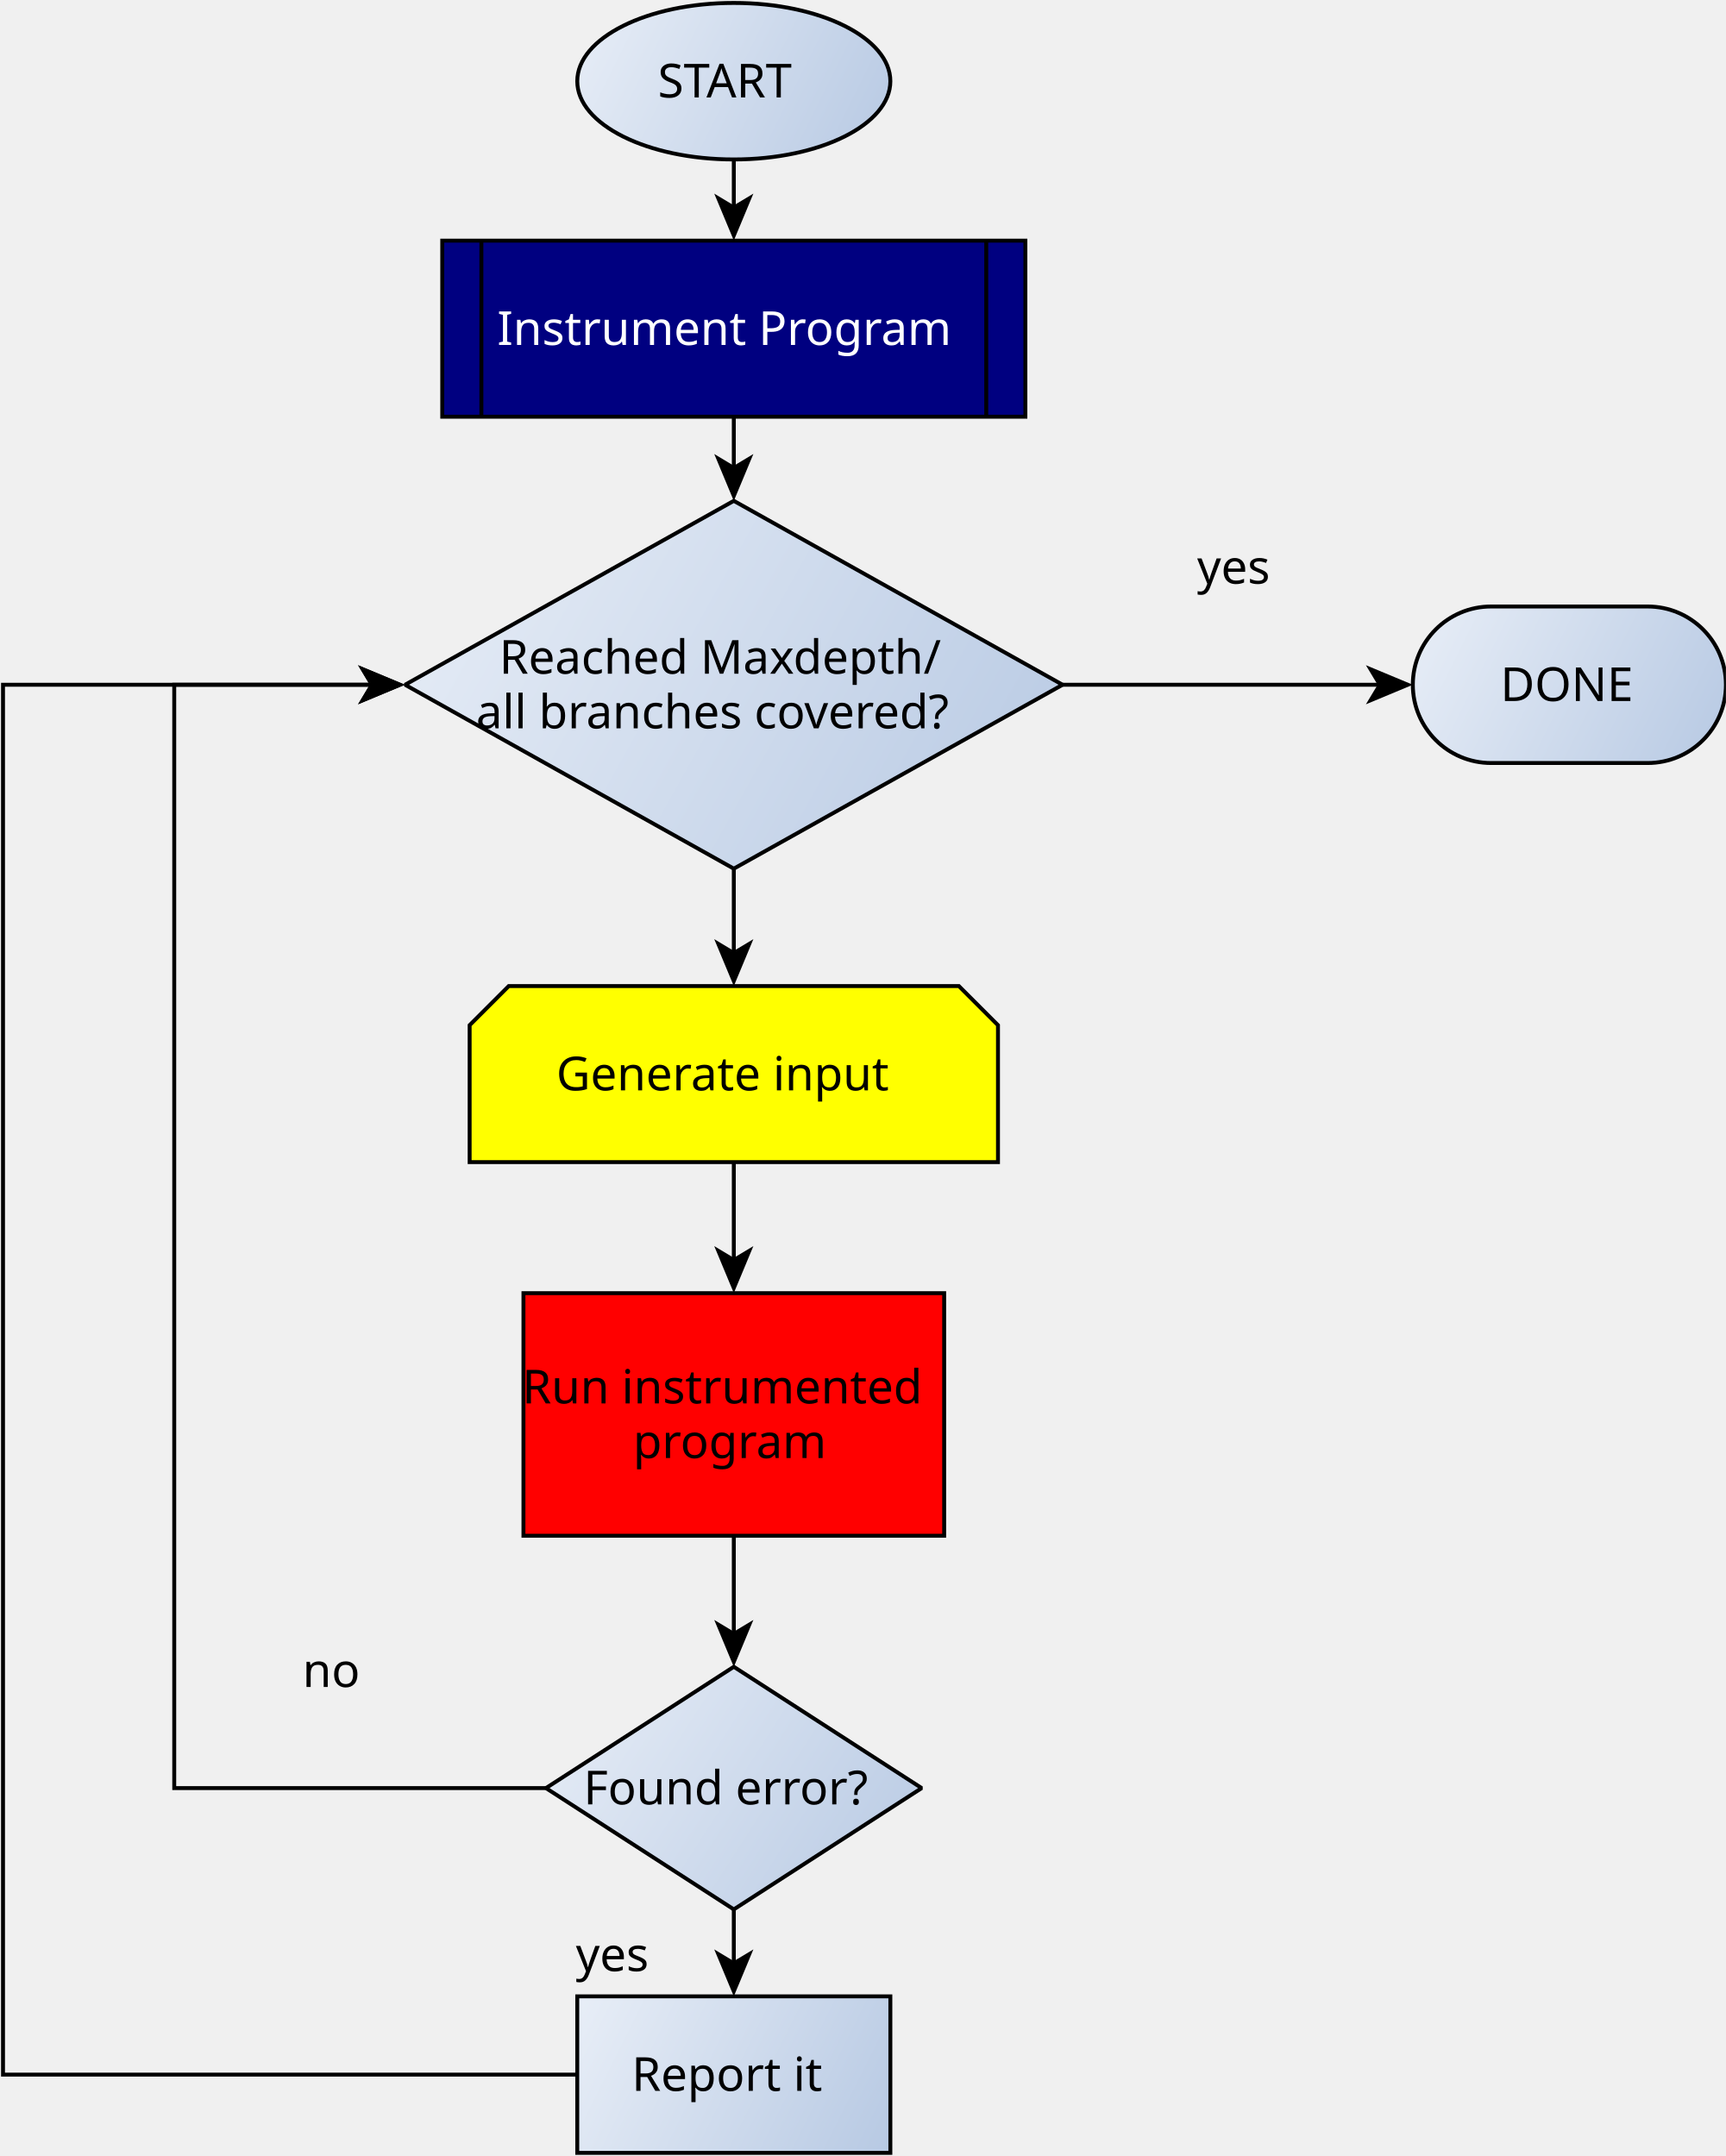
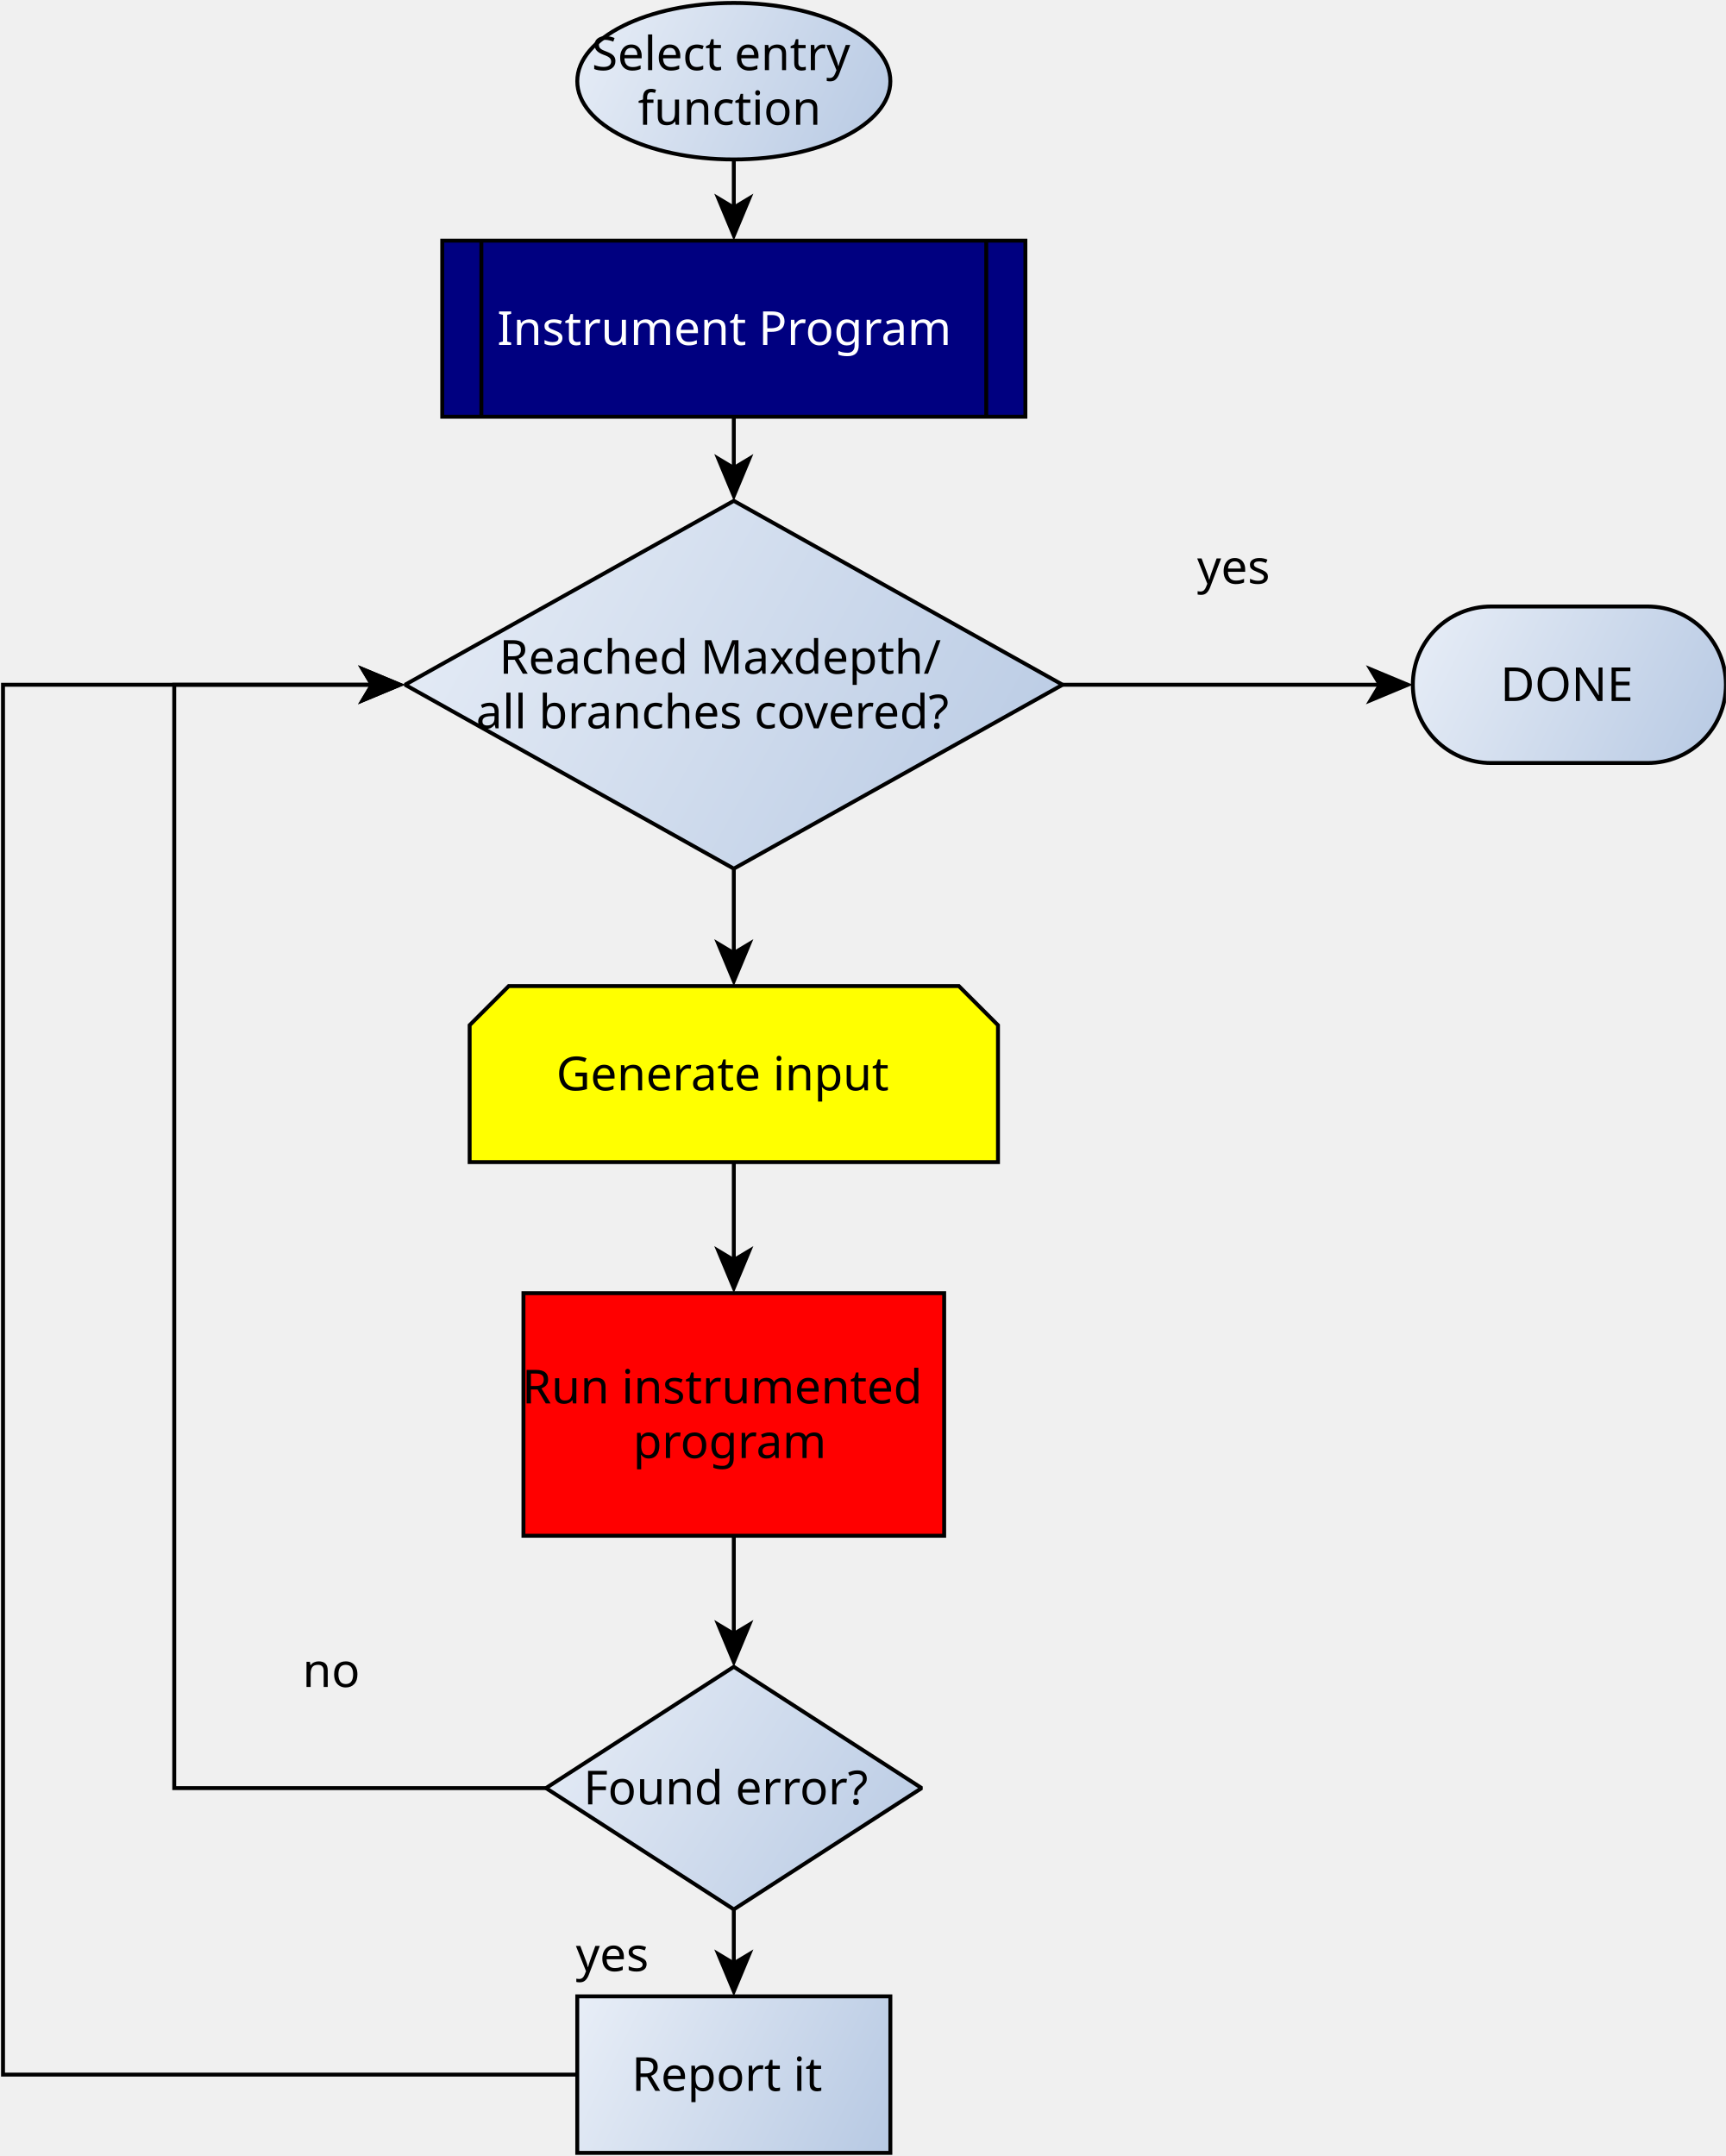
<svg xmlns="http://www.w3.org/2000/svg" fill-opacity="1" color-rendering="auto" color-interpolation="auto" stroke="black" text-rendering="auto" stroke-linecap="square" width="441" stroke-miterlimit="10" stroke-opacity="1" shape-rendering="auto" fill="black" stroke-dasharray="none" font-weight="normal" stroke-width="1" height="551" font-family="'Dialog'" font-style="normal" stroke-linejoin="miter" font-size="12" stroke-dashoffset="0" image-rendering="auto">
  <defs id="genericDefs" />
  <g>
    <defs id="defs1">
      <linearGradient x1="415.5" gradientUnits="userSpaceOnUse" x2="495.5" y1="164.75" y2="204.75" id="linearGradient1" spreadMethod="reflect">
        <stop stop-opacity="1" stop-color="rgb(232,238,247)" offset="0%" />
        <stop stop-opacity="1" stop-color="rgb(183,201,227)" offset="100%" />
      </linearGradient>
      <linearGradient x1="381" gradientUnits="userSpaceOnUse" x2="530" y1="225.5" y2="270.5" id="linearGradient2" spreadMethod="reflect">
        <stop stop-opacity="1" stop-color="navy" offset="0%" />
        <stop stop-opacity="1" stop-color="navy" offset="100%" />
      </linearGradient>
      <linearGradient x1="371.5" gradientUnits="userSpaceOnUse" x2="539.5" y1="292" y2="386" id="linearGradient3" spreadMethod="reflect">
        <stop stop-opacity="1" stop-color="rgb(232,238,247)" offset="0%" />
        <stop stop-opacity="1" stop-color="rgb(183,201,227)" offset="100%" />
      </linearGradient>
      <linearGradient x1="629" gradientUnits="userSpaceOnUse" x2="709" y1="319" y2="359" id="linearGradient4" spreadMethod="reflect">
        <stop stop-opacity="1" stop-color="rgb(232,238,247)" offset="0%" />
        <stop stop-opacity="1" stop-color="rgb(183,201,227)" offset="100%" />
      </linearGradient>
      <linearGradient x1="388" gradientUnits="userSpaceOnUse" x2="523" y1="416" y2="461" id="linearGradient5" spreadMethod="reflect">
        <stop stop-opacity="1" stop-color="yellow" offset="0%" />
        <stop stop-opacity="1" stop-color="yellow" offset="100%" />
      </linearGradient>
      <linearGradient x1="407.5" gradientUnits="userSpaceOnUse" x2="503.5" y1="589.975" y2="651.975" id="linearGradient6" spreadMethod="reflect">
        <stop stop-opacity="1" stop-color="rgb(232,238,247)" offset="0%" />
        <stop stop-opacity="1" stop-color="rgb(183,201,227)" offset="100%" />
      </linearGradient>
      <linearGradient x1="415.5" gradientUnits="userSpaceOnUse" x2="495.5" y1="674.2" y2="714.2" id="linearGradient7" spreadMethod="reflect">
        <stop stop-opacity="1" stop-color="rgb(232,238,247)" offset="0%" />
        <stop stop-opacity="1" stop-color="rgb(183,201,227)" offset="100%" />
      </linearGradient>
      <linearGradient x1="401.75" gradientUnits="userSpaceOnUse" x2="509.25" y1="494.488" y2="556.487" id="linearGradient8" spreadMethod="reflect">
        <stop stop-opacity="1" stop-color="red" offset="0%" />
        <stop stop-opacity="1" stop-color="red" offset="100%" />
      </linearGradient>
      <clipPath clipPathUnits="userSpaceOnUse" id="clipPath1">
        <path d="M0 0 L441 0 L441 551 L0 551 L0 0 Z" />
      </clipPath>
      <clipPath clipPathUnits="userSpaceOnUse" id="clipPath2">
        <path d="M268 164 L709 164 L709 715 L268 715 L268 164 Z" />
      </clipPath>
    </defs>
    <g fill="url(#linearGradient1)" transform="matrix(1,0,0,1,-268,-164)" stroke="url(#linearGradient1)">
      <ellipse rx="40" ry="20" clip-path="url(#clipPath2)" cx="455.5" cy="184.75" stroke="none" />
    </g>
    <g stroke-linecap="butt" transform="matrix(1,0,0,1,-268,-164)" stroke-miterlimit="1.45">
      <ellipse rx="40" fill="none" ry="20" clip-path="url(#clipPath2)" cx="455.5" cy="184.75" />
-       <text x="436.088" xml:space="preserve" y="188.906" font-family="sans-serif" clip-path="url(#clipPath2)" stroke="none">START</text>
+       <text x="419.219" xml:space="preserve" y="181.922" font-family="sans-serif" clip-path="url(#clipPath2)" stroke="none">Select entry</text>
+       <text x="430.99" xml:space="preserve" y="195.891" font-family="sans-serif" clip-path="url(#clipPath2)" stroke="none">function</text>
    </g>
    <g fill="url(#linearGradient2)" transform="matrix(1,0,0,1,-268,-164)" stroke="url(#linearGradient2)">
      <rect x="381" width="149" height="45" y="225.5" clip-path="url(#clipPath2)" stroke="none" />
    </g>
    <g stroke-linecap="butt" transform="matrix(1,0,0,1,-268,-164)" stroke-miterlimit="1.45">
      <rect fill="none" x="381" width="149" height="45" y="225.5" clip-path="url(#clipPath2)" />
      <path fill="none" d="M391 225.5 L391 270.5 M520 225.5 L520 270.5 M391 225.5 Z" clip-path="url(#clipPath2)" />
      <text x="395.028" y="252.156" clip-path="url(#clipPath2)" fill="white" font-family="sans-serif" stroke="none" xml:space="preserve">Instrument Program</text>
    </g>
    <g fill="url(#linearGradient3)" transform="matrix(1,0,0,1,-268,-164)" stroke="url(#linearGradient3)">
      <path d="M455.5 292 L539.5 339 L455.5 386 L371.5 339 Z" clip-path="url(#clipPath2)" stroke="none" />
    </g>
    <g stroke-linecap="butt" transform="matrix(1,0,0,1,-268,-164)" stroke-miterlimit="1.45">
      <path fill="none" d="M455.5 292 L539.5 339 L455.5 386 L371.5 339 Z" clip-path="url(#clipPath2)" />
      <text x="395.565" xml:space="preserve" y="336.172" font-family="sans-serif" clip-path="url(#clipPath2)" stroke="none">Reached Maxdepth/</text>
      <text x="389.638" xml:space="preserve" y="350.141" font-family="sans-serif" clip-path="url(#clipPath2)" stroke="none">all branches covered?</text>
    </g>
    <g fill="url(#linearGradient4)" transform="matrix(1,0,0,1,-268,-164)" stroke="url(#linearGradient4)">
      <rect x="629" y="319" clip-path="url(#clipPath2)" width="80" rx="20" ry="20" height="40" stroke="none" />
    </g>
    <g stroke-linecap="butt" transform="matrix(1,0,0,1,-268,-164)" stroke-miterlimit="1.45">
      <rect x="629" y="319" clip-path="url(#clipPath2)" fill="none" width="80" rx="20" ry="20" height="40" />
      <text x="651.378" xml:space="preserve" y="343.156" font-family="sans-serif" clip-path="url(#clipPath2)" stroke="none">DONE</text>
    </g>
    <g fill="url(#linearGradient5)" transform="matrix(1,0,0,1,-268,-164)" stroke="url(#linearGradient5)">
      <path d="M398 416 L513 416 L523 426 L523 461 L388 461 L388 426 Z" clip-path="url(#clipPath2)" stroke="none" />
    </g>
    <g stroke-linecap="butt" transform="matrix(1,0,0,1,-268,-164)" stroke-miterlimit="1.45">
      <path fill="none" d="M398 416 L513 416 L523 426 L523 461 L388 461 L388 426 Z" clip-path="url(#clipPath2)" />
      <text x="410.137" xml:space="preserve" y="442.656" font-family="sans-serif" clip-path="url(#clipPath2)" stroke="none">Generate input</text>
    </g>
    <g fill="url(#linearGradient6)" transform="matrix(1,0,0,1,-268,-164)" stroke="url(#linearGradient6)">
      <path d="M455.5 589.975 L503.5 620.975 L455.5 651.975 L407.5 620.975 Z" clip-path="url(#clipPath2)" stroke="none" />
    </g>
    <g stroke-linecap="butt" transform="matrix(1,0,0,1,-268,-164)" stroke-miterlimit="1.45">
      <path fill="none" d="M455.5 589.975 L503.5 620.975 L455.5 651.975 L407.5 620.975 Z" clip-path="url(#clipPath2)" />
      <text x="417.109" xml:space="preserve" y="625.131" font-family="sans-serif" clip-path="url(#clipPath2)" stroke="none">Found error?</text>
    </g>
    <g fill="url(#linearGradient7)" transform="matrix(1,0,0,1,-268,-164)" stroke="url(#linearGradient7)">
      <path d="M415.5 674.2 L495.5 674.2 L495.5 714.2 L415.5 714.2 Z" clip-path="url(#clipPath2)" stroke="none" />
    </g>
    <g stroke-linecap="butt" transform="matrix(1,0,0,1,-268,-164)" stroke-miterlimit="1.45">
      <path fill="none" d="M415.5 674.2 L495.5 674.2 L495.5 714.2 L415.5 714.2 Z" clip-path="url(#clipPath2)" />
      <text x="429.414" xml:space="preserve" y="698.356" font-family="sans-serif" clip-path="url(#clipPath2)" stroke="none">Report it</text>
    </g>
    <g fill="url(#linearGradient8)" transform="matrix(1,0,0,1,-268,-164)" stroke="url(#linearGradient8)">
      <path d="M401.75 494.488 L509.25 494.488 L509.25 556.487 L401.75 556.487 Z" clip-path="url(#clipPath2)" stroke="none" />
    </g>
    <g stroke-linecap="butt" transform="matrix(1,0,0,1,-268,-164)" stroke-miterlimit="1.45">
      <path fill="none" d="M401.75 494.488 L509.25 494.488 L509.25 556.487 L401.75 556.487 Z" clip-path="url(#clipPath2)" />
      <text x="401.409" xml:space="preserve" y="522.659" font-family="sans-serif" clip-path="url(#clipPath2)" stroke="none">Run instrumented</text>
      <text x="429.757" xml:space="preserve" y="536.628" font-family="sans-serif" clip-path="url(#clipPath2)" stroke="none">program</text>
    </g>
    <g stroke-linecap="butt" transform="matrix(1,0,0,1,-268,-164)" stroke-miterlimit="1.45">
      <path fill="none" d="M455.5 204.732 L455.5 217.479" clip-path="url(#clipPath2)" />
    </g>
    <g stroke-linecap="butt" transform="matrix(1,0,0,1,-268,-164)" stroke-miterlimit="1.45">
      <path d="M455.5 225.479 L460.5 213.479 L455.5 216.479 L450.5 213.479 Z" clip-path="url(#clipPath2)" stroke="none" />
      <path fill="none" d="M455.5 270.528 L455.5 284.026" clip-path="url(#clipPath2)" />
      <path d="M455.5 292.026 L460.5 280.026 L455.5 283.026 L450.5 280.026 Z" clip-path="url(#clipPath2)" stroke="none" />
      <path fill="none" d="M539.498 339 L621.005 339" clip-path="url(#clipPath2)" />
      <path d="M629.005 339 L617.005 334 L620.005 339 L617.005 344 Z" clip-path="url(#clipPath2)" stroke="none" />
      <text x="573.882" xml:space="preserve" y="313.156" font-family="sans-serif" clip-path="url(#clipPath2)" stroke="none">yes</text>
      <path fill="none" d="M455.5 385.981 L455.5 408.01" clip-path="url(#clipPath2)" />
      <path d="M455.5 416.01 L460.5 404.01 L455.5 407.01 L450.5 404.01 Z" clip-path="url(#clipPath2)" stroke="none" />
      <path fill="none" d="M407.503 620.975 L312.52 620.975 L312.52 339 L363.478 339" clip-path="url(#clipPath2)" />
      <path d="M371.478 339 L359.478 334 L362.478 339 L359.478 344 Z" clip-path="url(#clipPath2)" stroke="none" />
      <text x="345.3" xml:space="preserve" y="595.131" font-family="sans-serif" clip-path="url(#clipPath2)" stroke="none">no</text>
      <path fill="none" d="M455.5 651.974 L455.5 666.2" clip-path="url(#clipPath2)" />
      <path d="M455.5 674.2 L460.5 662.2 L455.5 665.2 L450.5 662.2 Z" clip-path="url(#clipPath2)" stroke="none" />
      <text x="415.132" xml:space="preserve" y="667.744" font-family="sans-serif" clip-path="url(#clipPath2)" stroke="none">yes</text>
      <path fill="none" d="M415.519 694.2 L268.77 694.2 L268.77 339 L363.481 339" clip-path="url(#clipPath2)" />
      <path d="M371.481 339 L359.481 334 L362.481 339 L359.481 344 Z" clip-path="url(#clipPath2)" stroke="none" />
      <path fill="none" d="M455.5 460.969 L455.5 486.457" clip-path="url(#clipPath2)" />
      <path d="M455.5 494.457 L460.5 482.457 L455.5 485.457 L450.5 482.457 Z" clip-path="url(#clipPath2)" stroke="none" />
      <path fill="none" d="M455.5 556.472 L455.5 581.998" clip-path="url(#clipPath2)" />
      <path d="M455.5 589.998 L460.5 577.998 L455.5 580.998 L450.5 577.998 Z" clip-path="url(#clipPath2)" stroke="none" />
    </g>
  </g>
</svg>
